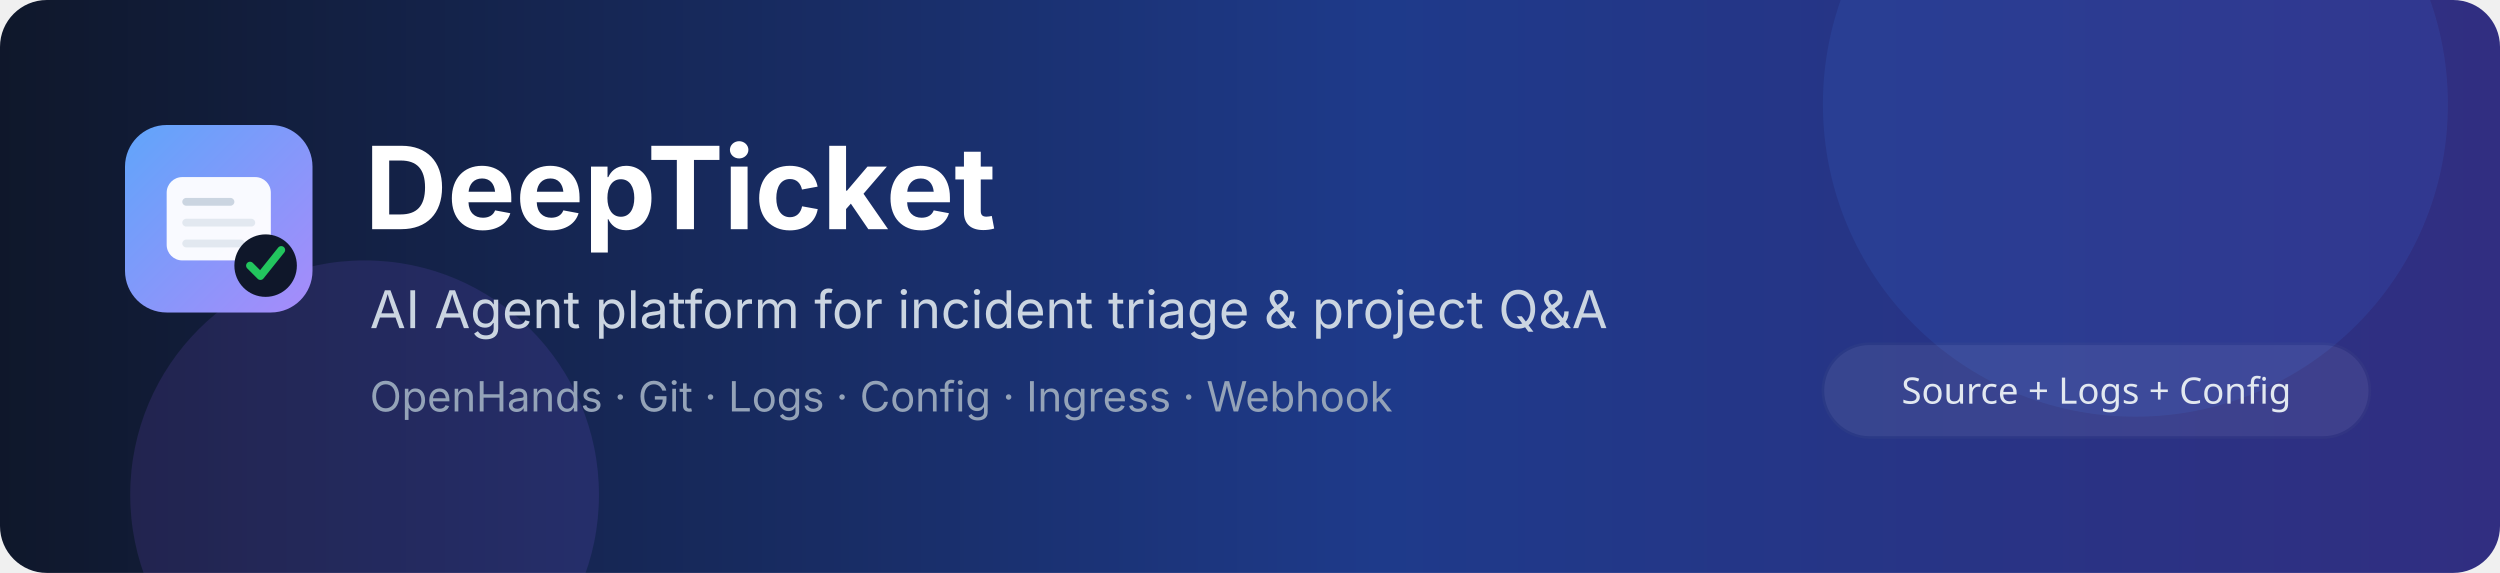
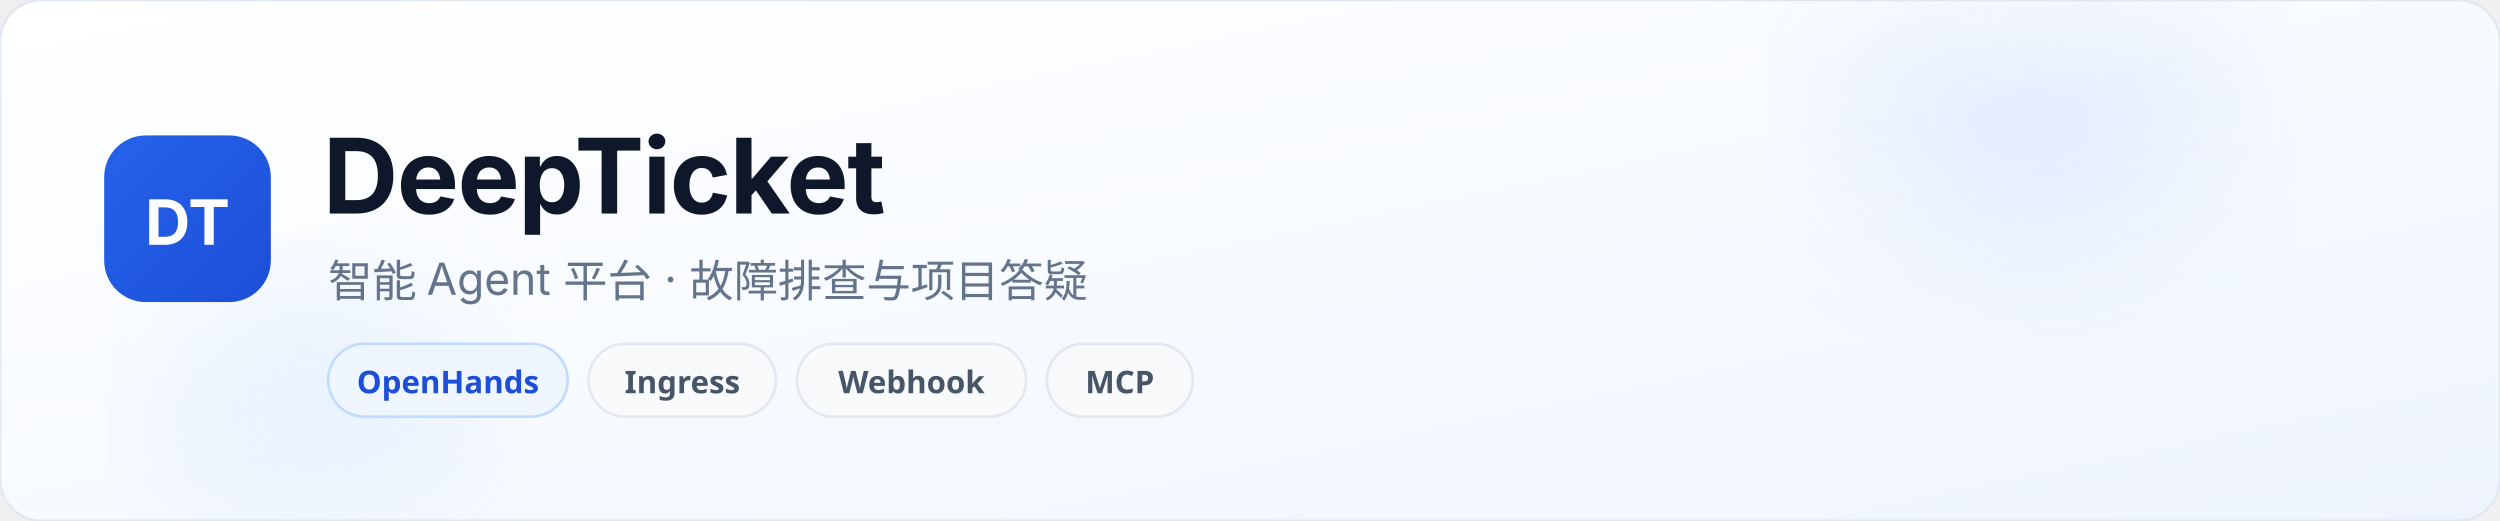
- <svg xmlns="http://www.w3.org/2000/svg" viewBox="0 0 960 220" role="img" aria-label="DeepTicket banner">
+ <svg xmlns="http://www.w3.org/2000/svg" viewBox="0 0 960 200" role="img" aria-label="DeepTicket">
  <defs>
-     <linearGradient id="bg" x1="0%" y1="0%" x2="100%" y2="0%">
-       <stop offset="0%" stop-color="#0f172a" />
-       <stop offset="55%" stop-color="#1e3a8a" />
-       <stop offset="100%" stop-color="#312e81" />
+     <linearGradient id="bg" x1="0%" y1="0%" x2="100%" y2="100%">
+       <stop offset="0%" stop-color="#ffffff" />
+       <stop offset="45%" stop-color="#f8fbff" />
+       <stop offset="100%" stop-color="#eef4ff" />
    </linearGradient>
-     <linearGradient id="accent" x1="0%" y1="0%" x2="100%" y2="100%">
-       <stop offset="0%" stop-color="#60a5fa" />
-       <stop offset="100%" stop-color="#a78bfa" />
+     <linearGradient id="logo" x1="0%" y1="0%" x2="100%" y2="100%">
+       <stop offset="0%" stop-color="#2563eb" />
+       <stop offset="100%" stop-color="#1d4ed8" />
    </linearGradient>
+     <filter id="blur" x="-20%" y="-20%" width="140%" height="140%">
+       <feGaussianBlur stdDeviation="28" />
+     </filter>
  </defs>
-   <rect width="960" height="220" rx="18" fill="url(#bg)" />
-   <circle cx="820" cy="40" r="120" fill="#3b82f6" opacity="0.12" />
-   <circle cx="140" cy="190" r="90" fill="#8b5cf6" opacity="0.14" />
-   <g transform="translate(48,48)">
-     <rect width="72" height="72" rx="16" fill="url(#accent)" />
-     <rect x="16" y="20" width="40" height="32" rx="6" fill="#ffffff" opacity="0.95" />
-     <rect x="22" y="28" width="20" height="3" rx="1.5" fill="#cbd5e1" />
-     <rect x="22" y="36" width="28" height="3" rx="1.5" fill="#e2e8f0" />
-     <rect x="22" y="44" width="24" height="3" rx="1.5" fill="#e2e8f0" />
-     <circle cx="54" cy="54" r="12" fill="#0f172a" />
-     <path d="M48 54 L52 58 L60 48" stroke="#22c55e" stroke-width="3" fill="none" stroke-linecap="round" stroke-linejoin="round" />
+   <rect width="960" height="200" rx="16" fill="url(#bg)" stroke="#e2e8f0" stroke-width="1" />
+   <circle cx="780" cy="28" r="72" fill="#3b82f6" opacity="0.10" filter="url(#blur)" />
+   <circle cx="120" cy="168" r="56" fill="#60a5fa" opacity="0.12" filter="url(#blur)" />
+   <g transform="translate(40,52)">
+     <rect width="64" height="64" rx="16" fill="url(#logo)" />
+     <text x="32" y="42" text-anchor="middle" fill="#ffffff" font-family="ui-sans-serif, system-ui, -apple-system, BlinkMacSystemFont, sans-serif" font-size="24" font-weight="700">DT</text>
  </g>
-   <text x="140" y="88" fill="#ffffff" font-family="ui-sans-serif, system-ui, -apple-system, Segoe UI, sans-serif" font-size="44" font-weight="700">DeepTicket</text>
-   <text x="142" y="126" fill="#cbd5e1" font-family="ui-sans-serif, system-ui, -apple-system, Segoe UI, sans-serif" font-size="20">AI Agent platform for incident triage &amp; project Q&amp;A</text>
-   <text x="142" y="158" fill="#94a3b8" font-family="ui-sans-serif, system-ui, -apple-system, Segoe UI, sans-serif" font-size="16">OpenHands · Git · Logs · Config · Ingress · Webhook</text>
-   <g transform="translate(700,132)">
-     <rect width="210" height="36" rx="18" fill="#ffffff" opacity="0.08" stroke="#64748b" stroke-width="1" />
-     <text x="105" y="23" text-anchor="middle" fill="#e2e8f0" font-family="ui-sans-serif, system-ui, sans-serif" font-size="14">Source + Logs + Config</text>
+   <text x="124" y="82" fill="#0f172a" font-family="ui-sans-serif, system-ui, -apple-system, BlinkMacSystemFont, sans-serif" font-size="40" font-weight="700" letter-spacing="-0.5">DeepTicket</text>
+   <text x="126" y="114" fill="#64748b" font-family="ui-sans-serif, system-ui, -apple-system, BlinkMacSystemFont, sans-serif" font-size="17">智能 Agent 平台 · 故障排查与项目答疑</text>
+   <g font-family="ui-sans-serif, system-ui, sans-serif" font-size="12" font-weight="600">
+     <rect x="126" y="132" width="92" height="28" rx="14" fill="#eff6ff" stroke="#bfdbfe" stroke-width="1" />
+     <text x="172" y="151" text-anchor="middle" fill="#1d4ed8">OpenHands</text>
+     <rect x="226" y="132" width="72" height="28" rx="14" fill="#f8fafc" stroke="#e2e8f0" stroke-width="1" />
+     <text x="262" y="151" text-anchor="middle" fill="#475569">Ingress</text>
+     <rect x="306" y="132" width="88" height="28" rx="14" fill="#f8fafc" stroke="#e2e8f0" stroke-width="1" />
+     <text x="350" y="151" text-anchor="middle" fill="#475569">Webhook</text>
+     <rect x="402" y="132" width="56" height="28" rx="14" fill="#f8fafc" stroke="#e2e8f0" stroke-width="1" />
+     <text x="430" y="151" text-anchor="middle" fill="#475569">MCP</text>
  </g>
</svg>
